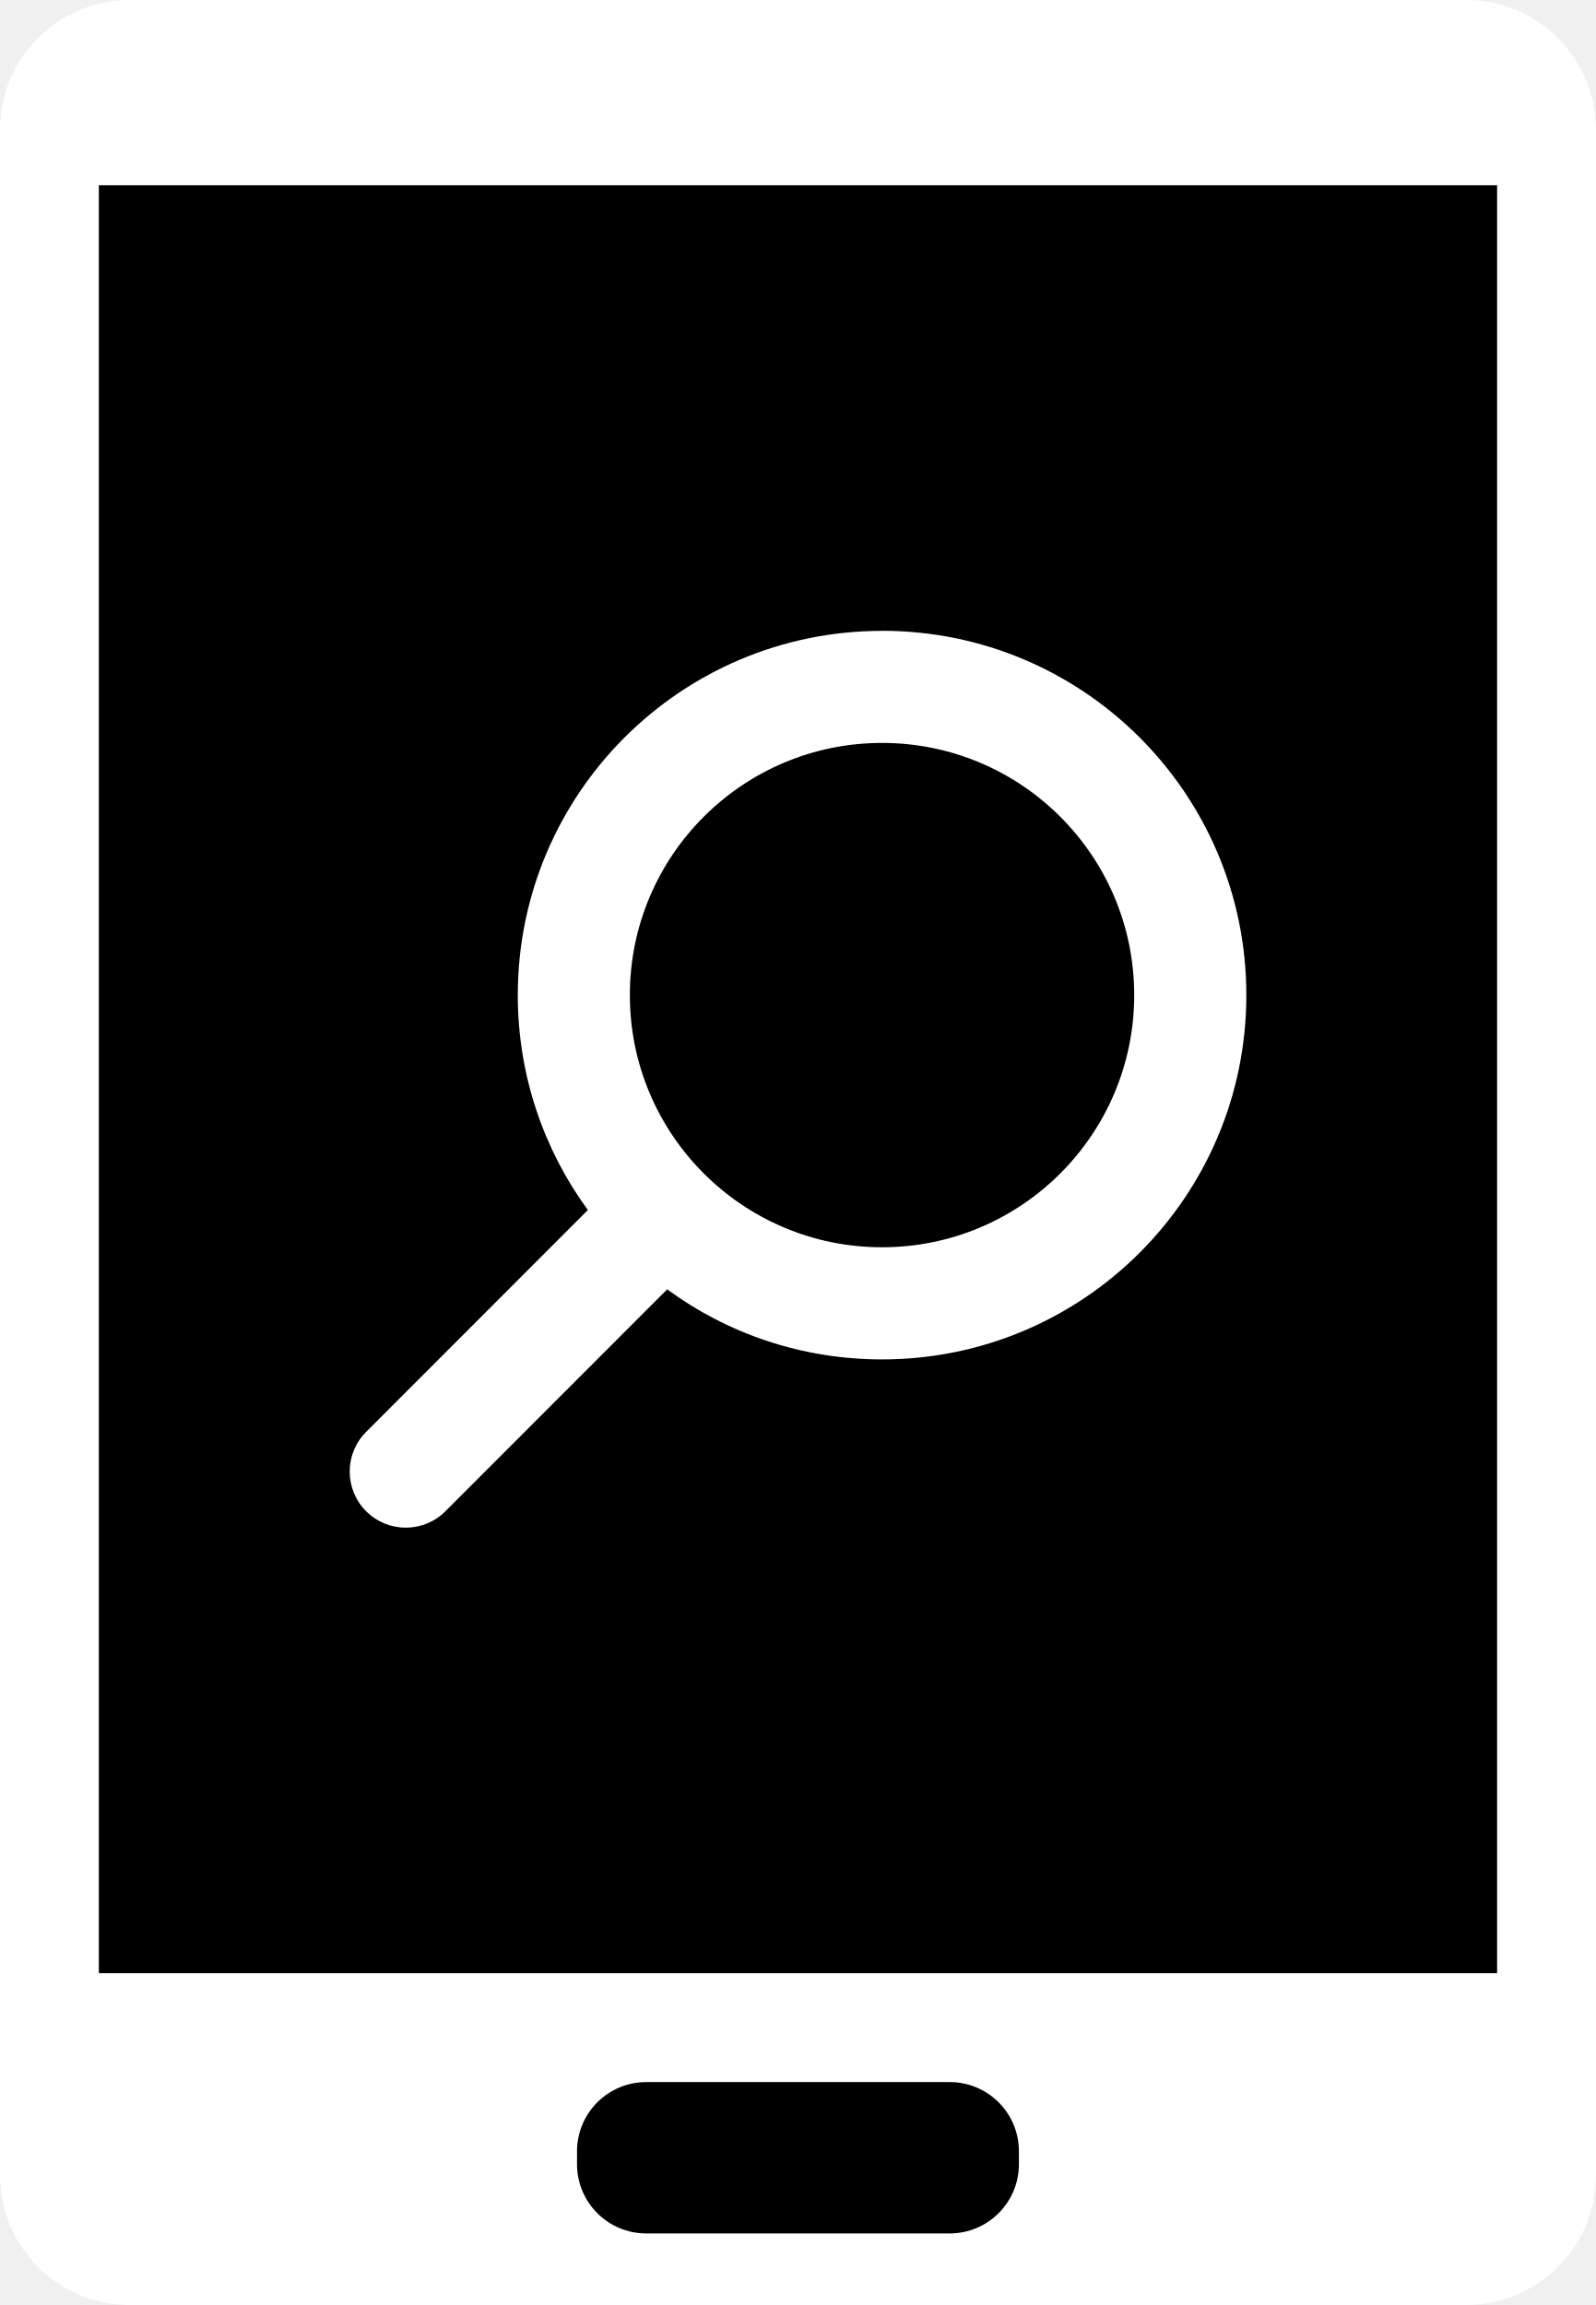
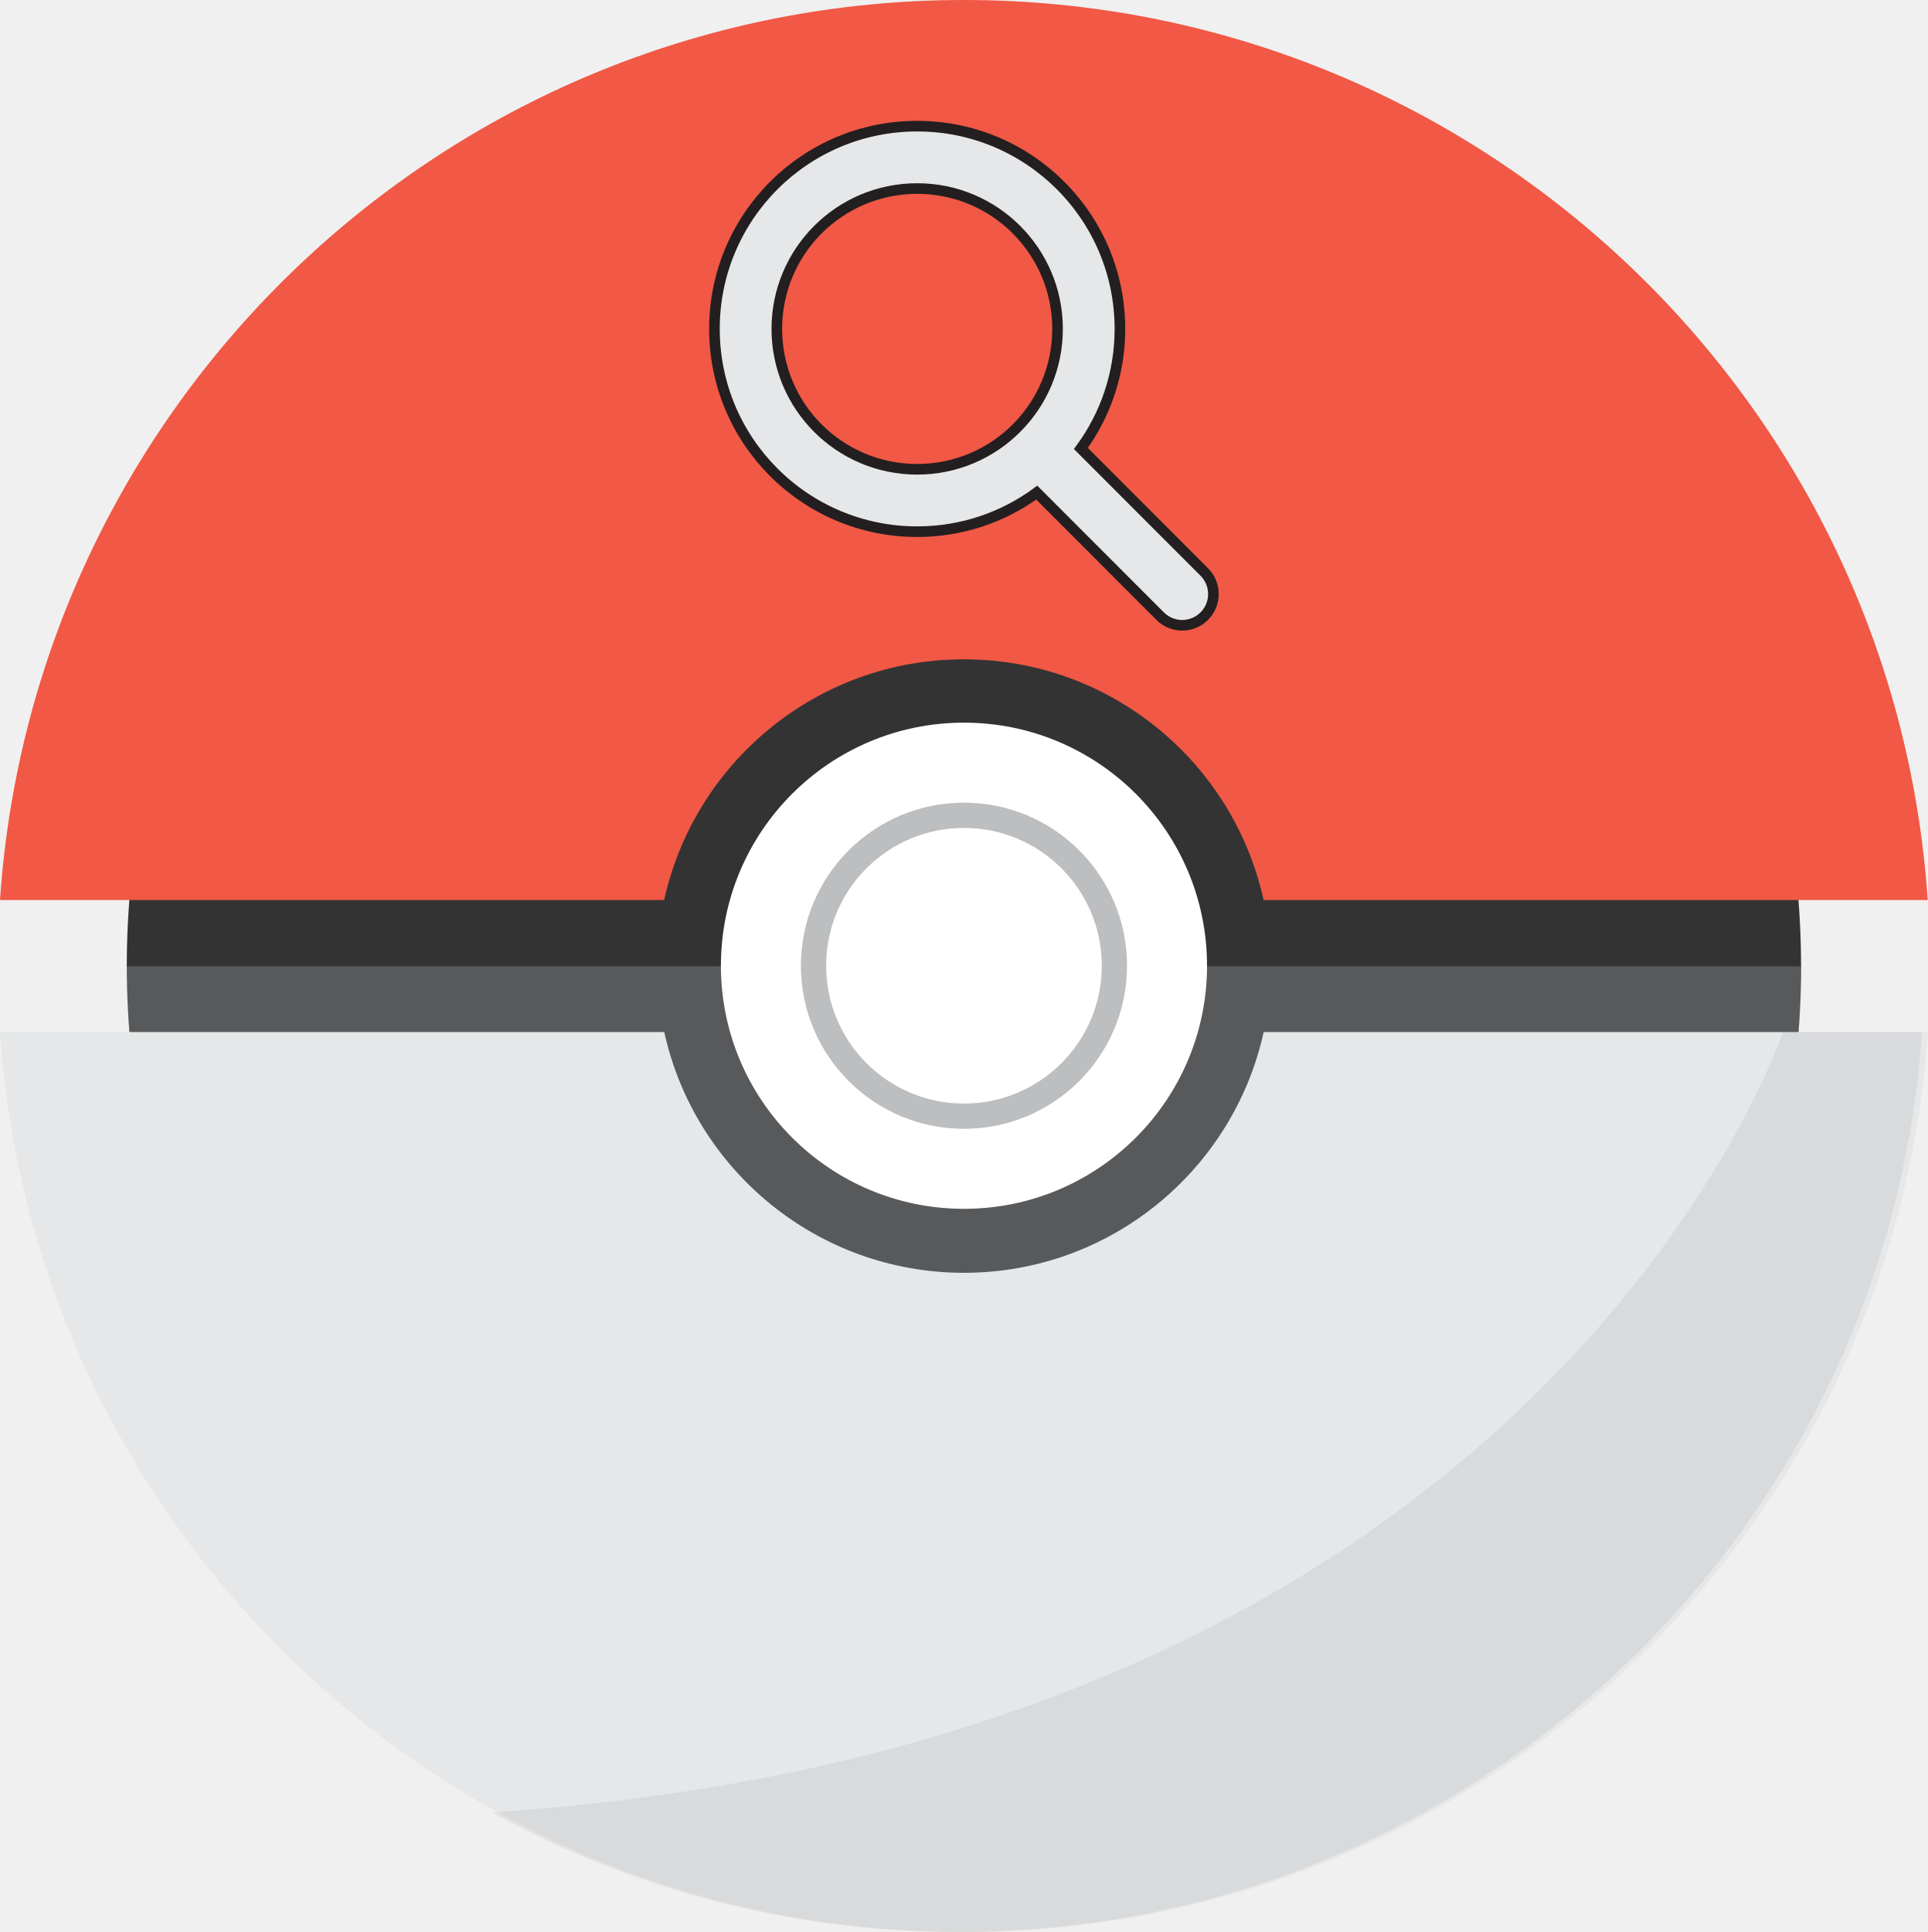
- <svg xmlns="http://www.w3.org/2000/svg" id="Camada_2" data-name="Camada 2" viewBox="0 0 201.82 291.49">
-   <g id="Layer_1" data-name="Layer 1">
-     <g>
-       <rect width="201.82" height="291.49" rx="16.42" ry="16.42" style="fill: #fff;" />
-       <rect x="12.5" y="23.43" width="176.82" height="226.1" style="fill: #000;" />
-       <rect x="72.97" y="263.3" width="55.88" height="19.14" rx="8.75" ry="8.75" style="fill: #000;" />
-       <path d="M111.54,79.77c25.45,0,46.07,20.62,46.07,46.07,0,25.45-20.62,46.07-46.07,46.07-10.17,0-19.56-3.28-27.17-8.86l-28.04,28.06c-2.77,2.77-7.26,2.77-10.03,0-2.77-2.77-2.77-7.26,0-10.03l28.04-28.06c-5.56-7.62-8.86-17.01-8.86-27.17,0-25.45,20.62-46.07,46.07-46.07Zm31.89,46.07c0-17.61-14.28-31.89-31.89-31.89s-31.89,14.28-31.89,31.89,14.28,31.89,31.89,31.89c17.61,0,31.89-14.28,31.89-31.89Z" style="fill: #fff;" />
+ <svg xmlns="http://www.w3.org/2000/svg" viewBox="0 0 181.71 182.09">
+   <g style="isolation: isolate;">
+     <g id="Camada_2" data-name="Camada 2">
+       <g id="Layer_1" data-name="Layer 1">
+         <g>
+           <path d="M90.86,169.93c43.58,0,78.91-35.33,78.91-78.91H11.95c0,43.58,35.33,78.91,78.91,78.91Z" style="fill: #58595b;" />
+           <g>
+             <path d="M90.86,12.16C47.28,12.16,11.95,47.49,11.95,91.07H169.76c0-43.58-35.33-78.91-78.91-78.91Z" style="fill: #333;" />
+             <path d="M62.6,84.83c2.86-12.98,14.42-22.69,28.25-22.69s25.4,9.71,28.25,22.69h62.6C178.5,37.44,139.05,0,90.86,0S3.21,37.44,0,84.83H62.6Z" style="fill: #f15845;" />
+           </g>
+           <path d="M119.11,97.27c-2.86,12.98-14.42,22.69-28.25,22.69s-25.4-9.71-28.25-22.69H0c3.21,47.38,42.66,84.83,90.86,84.83s87.65-37.44,90.86-84.83h-62.6Z" style="fill: #e6e7e8;" />
+           <circle cx="90.86" cy="91.02" r="22.91" style="fill: #fff;" />
+           <circle cx="90.86" cy="91.02" r="15.37" style="fill: #bcbec0;" />
+           <circle cx="90.86" cy="91.02" r="12.99" style="fill: #fff;" />
+           <path d="M46.37,170.81c13.03,7.19,28,11.28,43.93,11.28,48.2,0,87.64-37.44,90.86-84.83h-13.11s-22.18,67.07-121.68,73.55Z" style="fill: #231f20; mix-blend-mode: multiply; opacity: .07;" />
+           <path d="M105.56,31c0,4.22-1.37,8.11-3.68,11.27l11.63,11.64c1.15,1.15,1.15,3.01,0,4.16-1.15,1.15-3.01,1.15-4.16,0l-11.63-11.64c-3.16,2.32-7.06,3.68-11.27,3.68-10.56,0-19.11-8.55-19.11-19.11s8.55-19.11,19.11-19.11,19.11,8.55,19.11,19.11Zm-19.11,13.23c7.31,0,13.23-5.92,13.23-13.23s-5.92-13.23-13.23-13.23-13.23,5.92-13.23,13.23,5.92,13.23,13.23,13.23Z" style="fill: #e6e7e8; stroke: #231f20; stroke-miterlimit: 10;" />
+         </g>
+       </g>
    </g>
  </g>
</svg>
